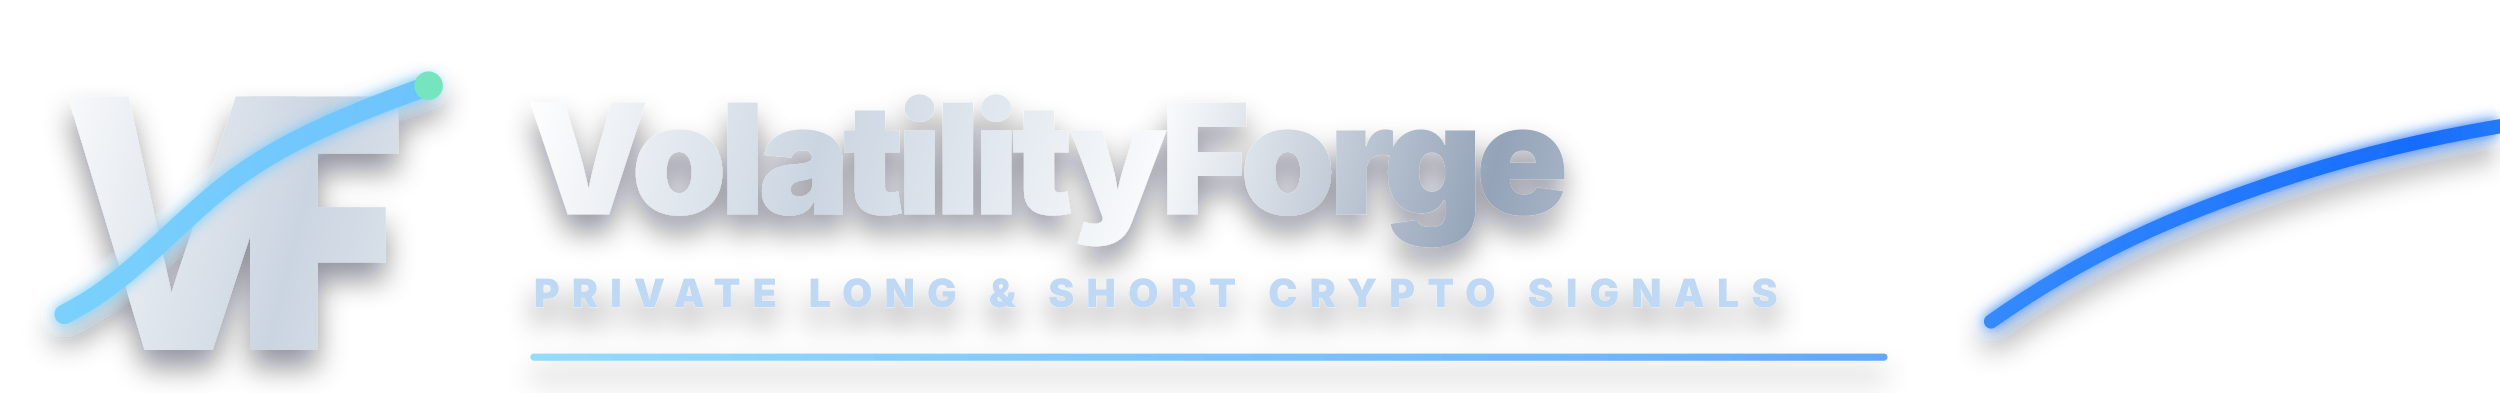
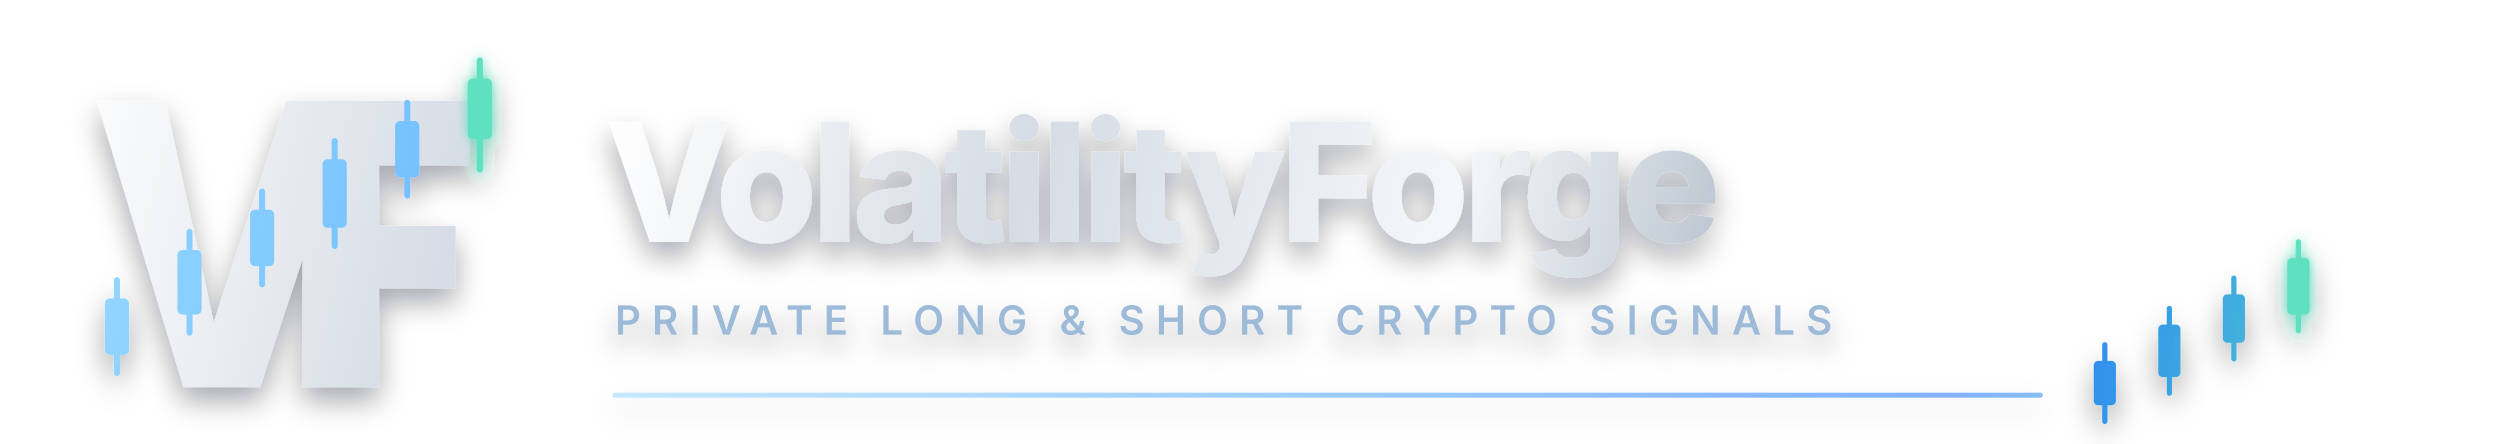
- <svg xmlns="http://www.w3.org/2000/svg" width="1400" height="220" viewBox="0 0 1400 220" fill="none">
+ <svg xmlns="http://www.w3.org/2000/svg" width="1240" height="220" viewBox="0 0 1240 220" fill="none">
  <defs>
-     <linearGradient id="blue" x1="0" y1="40" x2="1400" y2="180" gradientUnits="userSpaceOnUse">
-       <stop offset="0" stop-color="#7DD3FC" />
-       <stop offset="0.45" stop-color="#4DA3FF" />
-       <stop offset="0.75" stop-color="#176CFF" />
-       <stop offset="1" stop-color="#74E4BF" />
+     <linearGradient id="vfBlue" x1="0" y1="0" x2="900" y2="200" gradientUnits="userSpaceOnUse">
+       <stop offset="0" stop-color="#9BDCFF" />
+       <stop offset="0.42" stop-color="#4DA3FF" />
+       <stop offset="0.74" stop-color="#1E72FF" />
+       <stop offset="1" stop-color="#5EE0C0" />
    </linearGradient>
-     <linearGradient id="metal" x1="0" y1="0" x2="900" y2="220" gradientUnits="userSpaceOnUse">
+ 
+ ```
+ <linearGradient id="vfMetal" x1="0" y1="0" x2="820" y2="200" gradientUnits="userSpaceOnUse">
      <stop offset="0" stop-color="#FFFFFF" />
-       <stop offset="0.18" stop-color="#CBD5E1" />
-       <stop offset="0.38" stop-color="#F8FAFC" />
-       <stop offset="0.58" stop-color="#94A3B8" />
-       <stop offset="0.78" stop-color="#E2E8F0" />
-       <stop offset="1" stop-color="#FFFFFF" />
+       <stop offset="0.25" stop-color="#D5DCE5" />
+       <stop offset="0.5" stop-color="#F4F7FA" />
+       <stop offset="0.72" stop-color="#A6B2C0" />
+       <stop offset="1" stop-color="#EEF2F6" />
    </linearGradient>
-     <filter id="glow" x="-20%" y="-40%" width="140%" height="180%">
-       <feGaussianBlur stdDeviation="4" result="blur" />
+     <filter id="vfGlow" x="-40%" y="-60%" width="180%" height="220%">
+       <feGaussianBlur stdDeviation="3" result="blur" />
      <feMerge>
        <feMergeNode in="blur" />
        <feMergeNode in="SourceGraphic" />
      </feMerge>
    </filter>
-     <filter id="shadow" x="-10%" y="-30%" width="120%" height="160%">
-       <feDropShadow dx="0" dy="10" stdDeviation="8" flood-color="#020617" flood-opacity="0.42" />
+     <filter id="vfShadow" x="-10%" y="-30%" width="120%" height="170%">
+       <feDropShadow dx="0" dy="7" stdDeviation="7" flood-color="#020617" flood-opacity="0.34" />
    </filter>
+ ```
+ 
  </defs>
-   <rect width="1400" height="220" fill="transparent" />
-   <g filter="url(#shadow)">
-     <g transform="translate(18 34)">
-       <path d="M20 20H54L78 130L114 20H148L101 162H63L20 20Z" fill="url(#metal)" />
-       <path d="M122 20H205V52H160V82H198V113H160V162H122V20Z" fill="url(#metal)" />
-       <path d="M18 142C52 125 74 98 103 74C132 50 166 34 222 14" stroke="url(#blue)" stroke-width="11" stroke-linecap="round" stroke-linejoin="round" filter="url(#glow)" />
-       <circle cx="222" cy="14" r="8" fill="#74E4BF" />
+   <rect width="1240" height="220" fill="transparent" />
+   <g filter="url(#vfShadow)">
+     <g transform="translate(28 30)">
+       <path d="M20 20H54L78 130L114 20H148L101 162H63L20 20Z" fill="url(#vfMetal)" />
+       <path d="M122 20H205V52H160V82H198V113H160V162H122V20Z" fill="url(#vfMetal)" />
+ 
+ ```
+   <g stroke-linecap="round">
+         <line x1="30" y1="109" x2="30" y2="155" stroke="url(#vfBlue)" stroke-width="3" />
+         <rect x="24" y="118" width="12" height="28" rx="2.5" fill="url(#vfBlue)" />
+         <line x1="66" y1="85" x2="66" y2="135" stroke="url(#vfBlue)" stroke-width="3" />
+         <rect x="60" y="94" width="12" height="32" rx="2.5" fill="url(#vfBlue)" />
+         <line x1="102" y1="65" x2="102" y2="111" stroke="url(#vfBlue)" stroke-width="3" />
+         <rect x="96" y="74" width="12" height="28" rx="2.5" fill="url(#vfBlue)" />
+         <line x1="138" y1="40" x2="138" y2="92" stroke="url(#vfBlue)" stroke-width="3" />
+         <rect x="132" y="49" width="12" height="34" rx="2.5" fill="url(#vfBlue)" />
+         <line x1="174" y1="21" x2="174" y2="67" stroke="url(#vfBlue)" stroke-width="3" />
+         <rect x="168" y="30" width="12" height="28" rx="2.5" fill="url(#vfBlue)" />
+         <g filter="url(#vfGlow)">
+           <line x1="210" y1="0" x2="210" y2="54" stroke="#5EE0C0" stroke-width="3" />
+           <rect x="204" y="9" width="12" height="30" rx="2.5" fill="#5EE0C0" />
+         </g>
+       </g>
    </g>
-     <g transform="translate(295 48)">
-       <text x="0" y="72" fill="url(#metal)" font-family="Inter, Arial, Helvetica, sans-serif" font-size="86" font-weight="900" letter-spacing="-4">
-         VolatilityForge
-       </text>
-       <text x="4" y="124" fill="#BFD8F4" font-family="Inter, Arial, Helvetica, sans-serif" font-size="22" font-weight="850" letter-spacing="6.8">
-         PRIVATE LONG &amp; SHORT CRYPTO SIGNALS
-       </text>
-       <path d="M4 152H760" stroke="url(#blue)" stroke-width="4" stroke-linecap="round" opacity="0.8" />
-       <path d="M820 132C874 94 922 73 982 53C1048 31 1120 17 1218 9" stroke="url(#blue)" stroke-width="8" stroke-linecap="round" stroke-linejoin="round" filter="url(#glow)" />
-       <circle cx="1218" cy="9" r="8" fill="#74E4BF" />
+     <g transform="translate(300 50)">
+       <text x="0" y="70" fill="url(#vfMetal)" font-family="Inter, 'Segoe UI', Arial, Helvetica, sans-serif" font-size="82" font-weight="800" letter-spacing="-3">VolatilityForge</text>
+       <text x="5" y="116" fill="#9DBBD8" font-family="Inter, 'Segoe UI', Arial, Helvetica, sans-serif" font-size="20" font-weight="600" letter-spacing="5.5">PRIVATE LONG &amp; SHORT CRYPTO SIGNALS</text>
+       <path d="M5 146H712" stroke="url(#vfBlue)" stroke-width="2.5" stroke-linecap="round" opacity="0.55" />
+       <g stroke-linecap="round">
+         <line x1="744" y1="121" x2="744" y2="159" stroke="url(#vfBlue)" stroke-width="2.6" />
+         <rect x="738.5" y="129" width="11" height="22" rx="2.2" fill="url(#vfBlue)" />
+         <line x1="776" y1="103" x2="776" y2="145" stroke="url(#vfBlue)" stroke-width="2.6" />
+         <rect x="770.5" y="111" width="11" height="26" rx="2.2" fill="url(#vfBlue)" />
+         <line x1="808" y1="88" x2="808" y2="128" stroke="url(#vfBlue)" stroke-width="2.6" />
+         <rect x="802.5" y="96" width="11" height="24" rx="2.2" fill="url(#vfBlue)" />
+         <g filter="url(#vfGlow)">
+           <line x1="840" y1="70" x2="840" y2="114" stroke="#5EE0C0" stroke-width="2.6" />
+           <rect x="834.5" y="78" width="11" height="28" rx="2.2" fill="#5EE0C0" />
+         </g>
+       </g>
    </g>
+ ```
+ 
  </g>
</svg>
